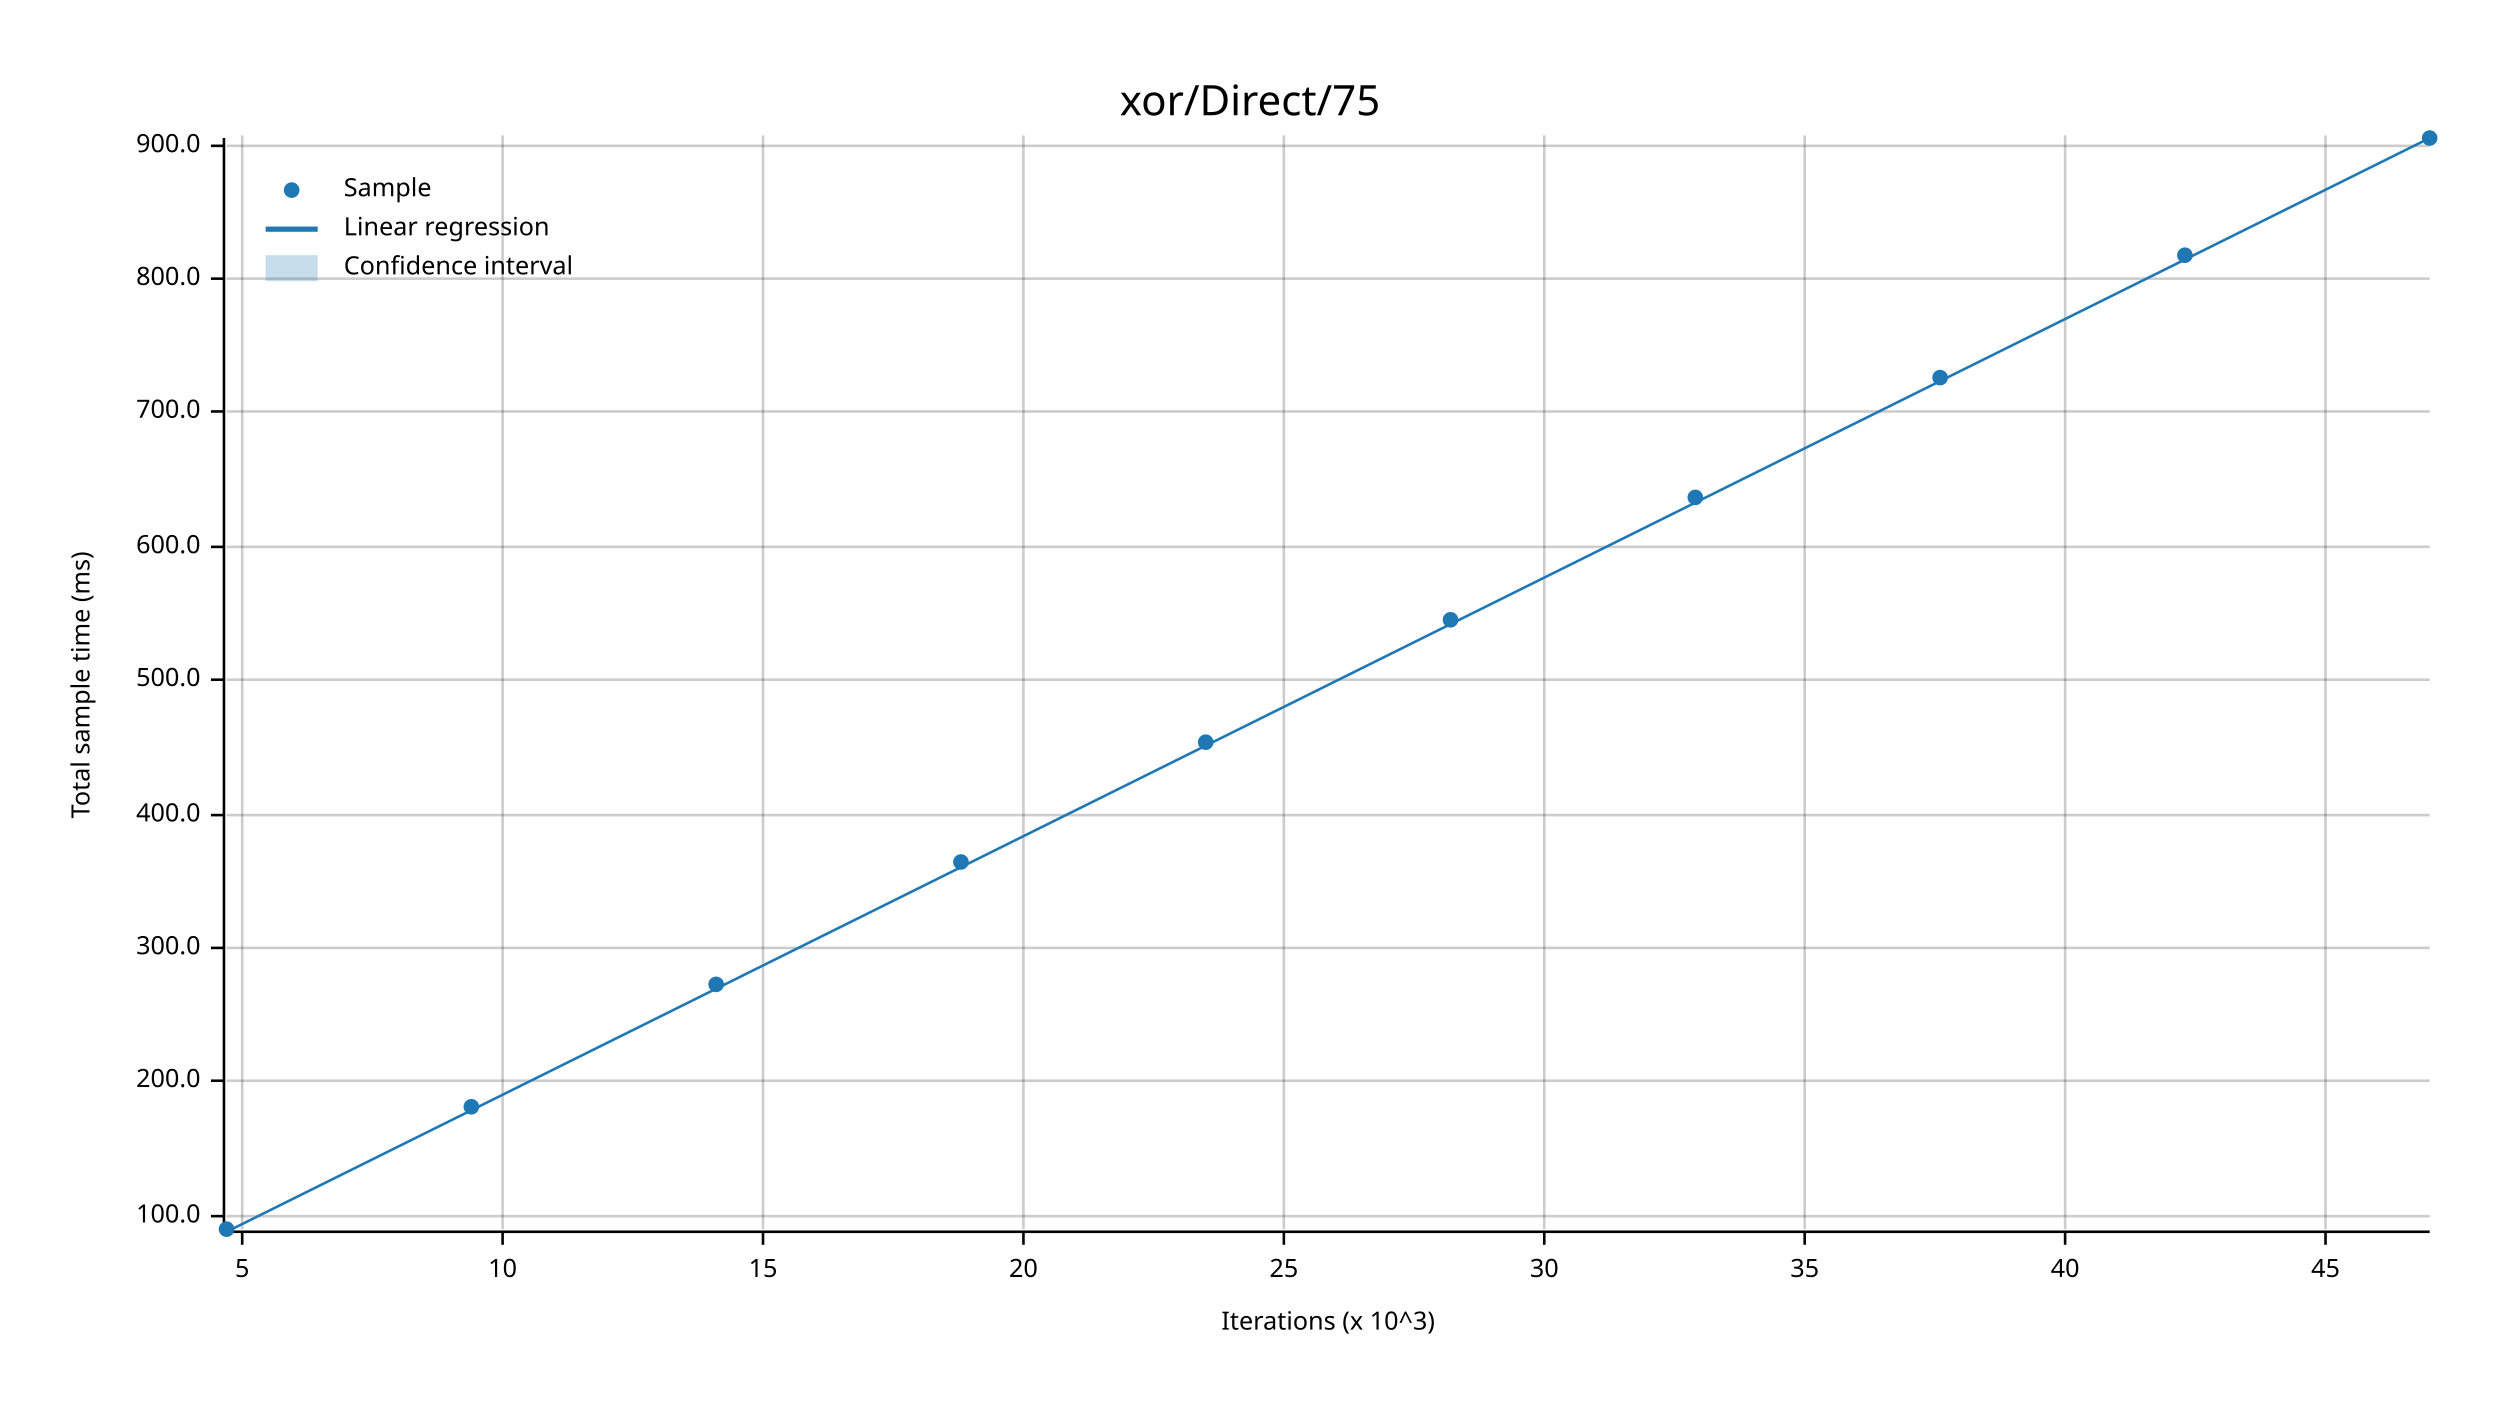
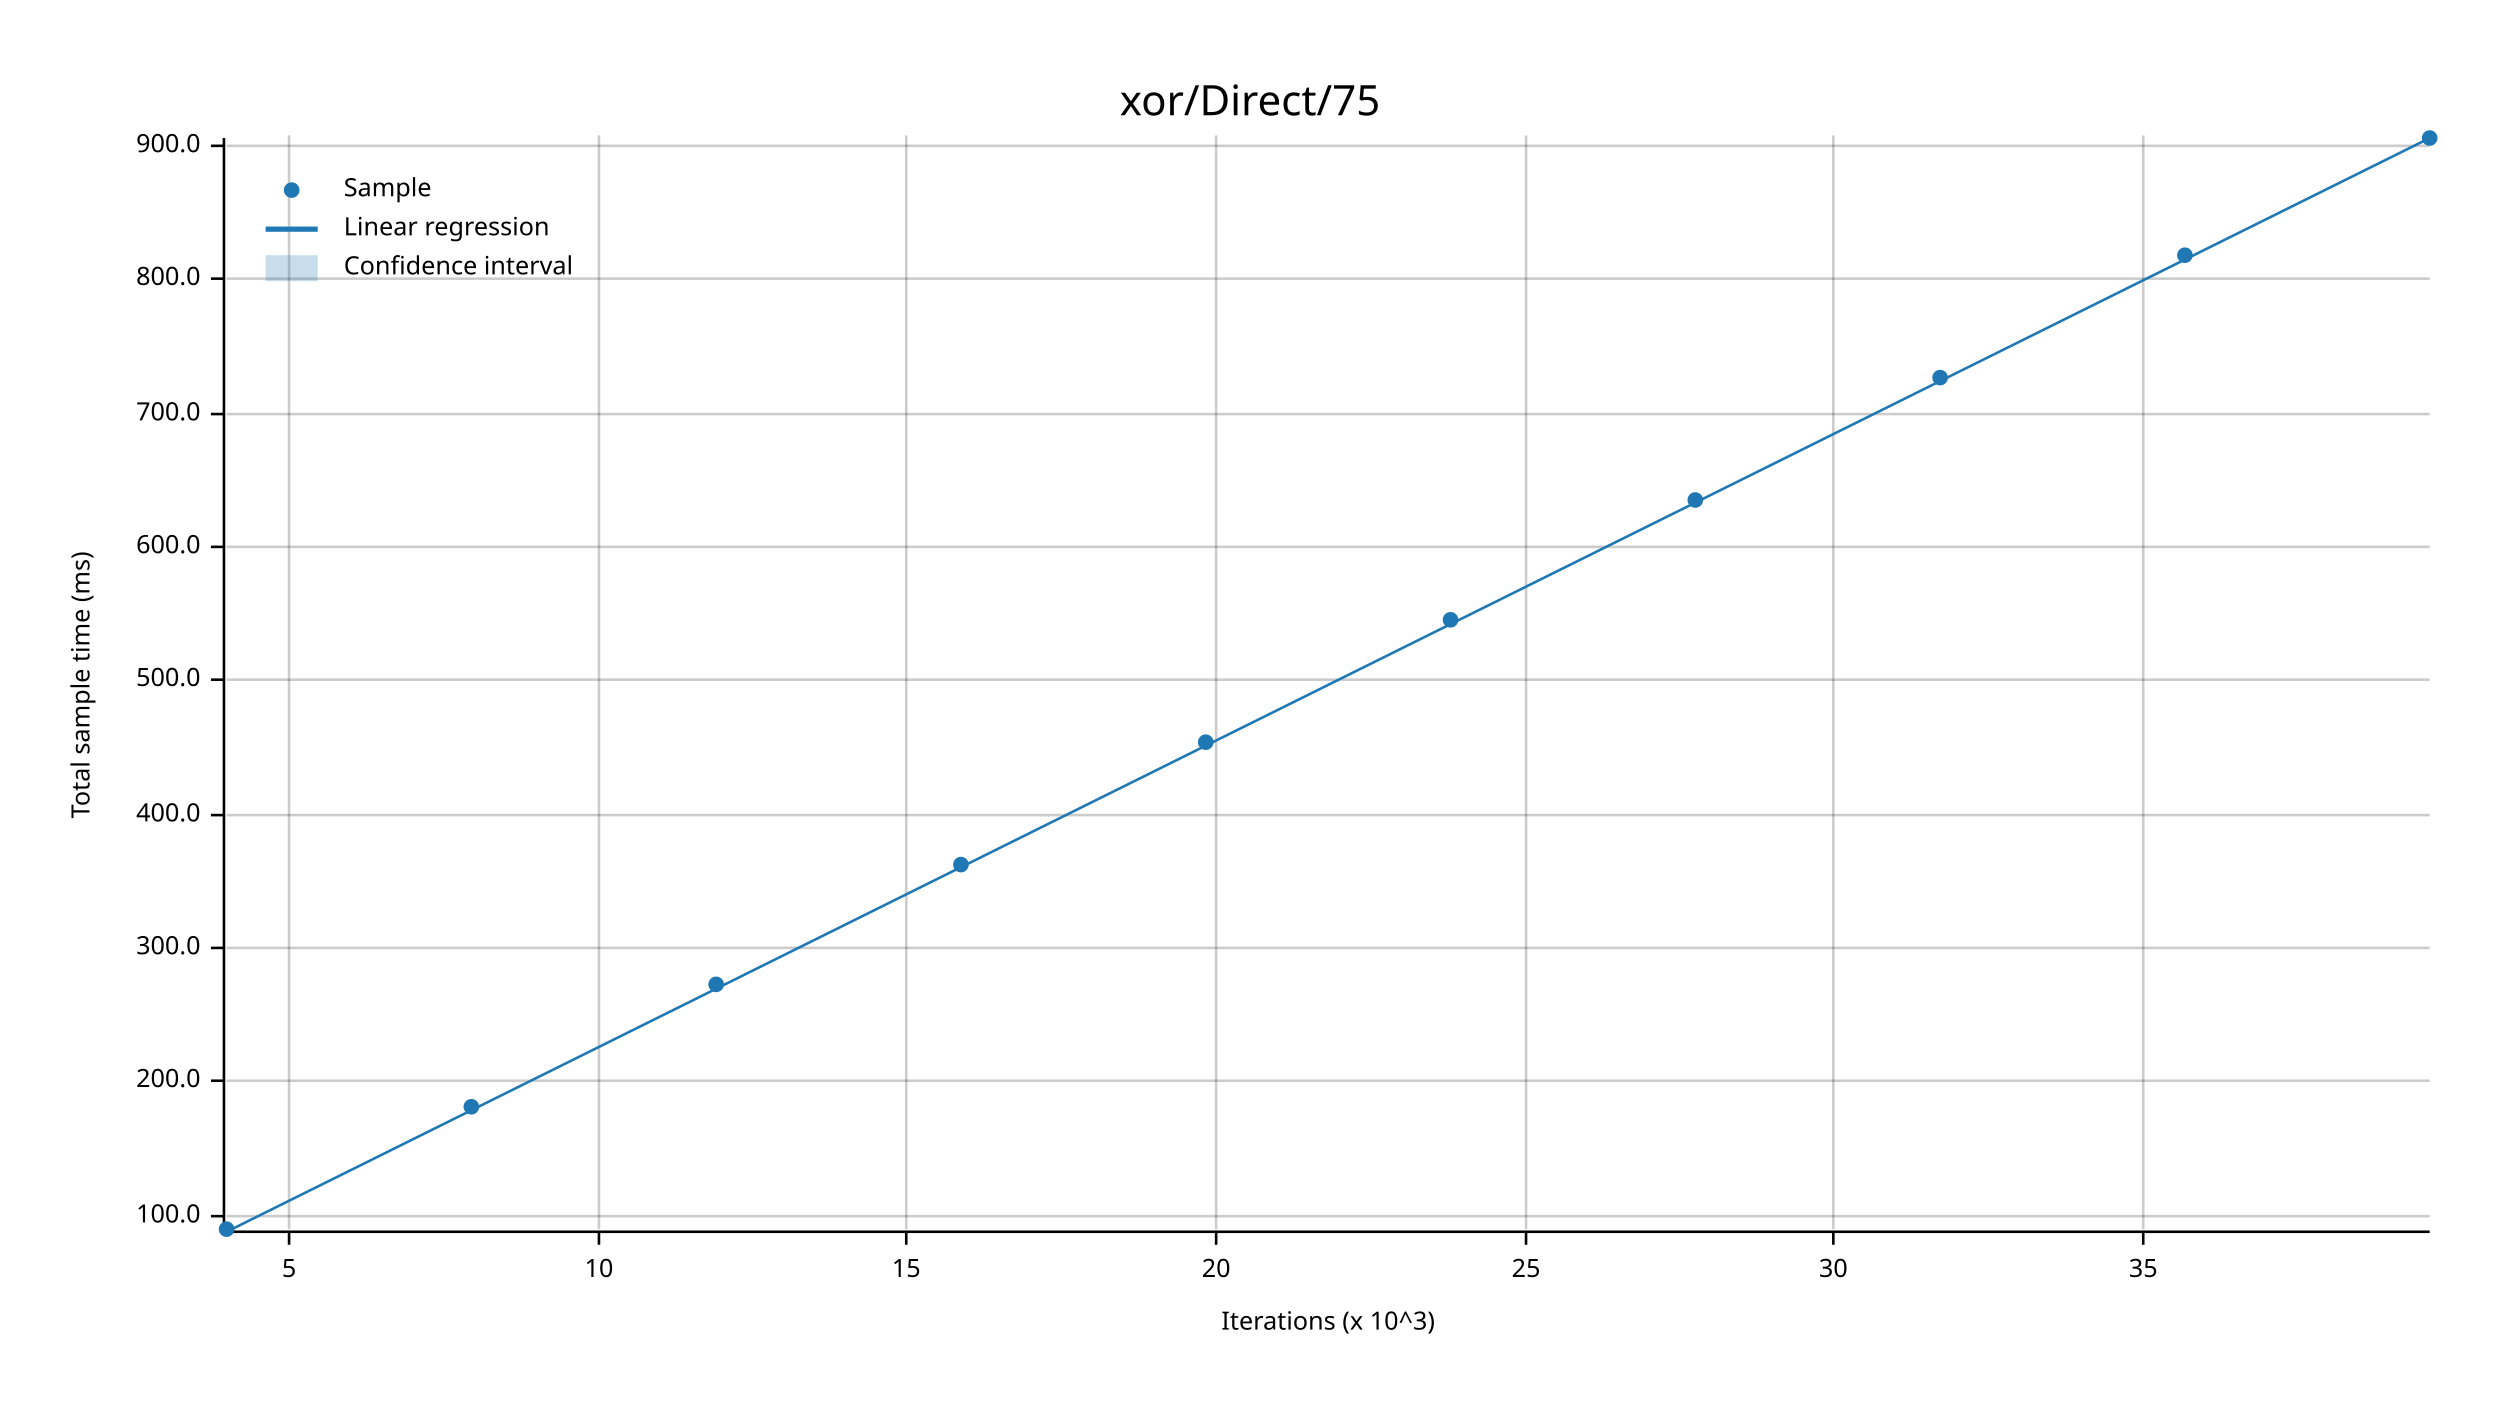
<svg xmlns="http://www.w3.org/2000/svg" width="960" height="540" viewBox="0 0 960 540">
  <text x="480" y="32" dy="0.76em" text-anchor="middle" font-family="sans-serif" font-size="16.129" opacity="1" fill="#000000">
xor/Direct/75
</text>
  <text x="27" y="263" dy="0.76em" text-anchor="middle" font-family="sans-serif" font-size="9.677" opacity="1" fill="#000000" transform="rotate(270, 27, 263)">
Total sample time (ms)
</text>
  <text x="510" y="513" dy="-0.5ex" text-anchor="middle" font-family="sans-serif" font-size="9.677" opacity="1" fill="#000000">
Iterations (x 10^3)
</text>
-   <line opacity="0.2" stroke="#000000" stroke-width="1" x1="93" y1="472" x2="93" y2="52" />
-   <line opacity="0.2" stroke="#000000" stroke-width="1" x1="193" y1="472" x2="193" y2="52" />
-   <line opacity="0.2" stroke="#000000" stroke-width="1" x1="293" y1="472" x2="293" y2="52" />
-   <line opacity="0.2" stroke="#000000" stroke-width="1" x1="393" y1="472" x2="393" y2="52" />
-   <line opacity="0.2" stroke="#000000" stroke-width="1" x1="493" y1="472" x2="493" y2="52" />
-   <line opacity="0.2" stroke="#000000" stroke-width="1" x1="593" y1="472" x2="593" y2="52" />
-   <line opacity="0.2" stroke="#000000" stroke-width="1" x1="693" y1="472" x2="693" y2="52" />
-   <line opacity="0.2" stroke="#000000" stroke-width="1" x1="793" y1="472" x2="793" y2="52" />
-   <line opacity="0.2" stroke="#000000" stroke-width="1" x1="893" y1="472" x2="893" y2="52" />
+   <line opacity="0.2" stroke="#000000" stroke-width="1" x1="111" y1="472" x2="111" y2="52" />
+   <line opacity="0.2" stroke="#000000" stroke-width="1" x1="230" y1="472" x2="230" y2="52" />
+   <line opacity="0.2" stroke="#000000" stroke-width="1" x1="348" y1="472" x2="348" y2="52" />
+   <line opacity="0.2" stroke="#000000" stroke-width="1" x1="467" y1="472" x2="467" y2="52" />
+   <line opacity="0.2" stroke="#000000" stroke-width="1" x1="586" y1="472" x2="586" y2="52" />
+   <line opacity="0.2" stroke="#000000" stroke-width="1" x1="704" y1="472" x2="704" y2="52" />
+   <line opacity="0.2" stroke="#000000" stroke-width="1" x1="823" y1="472" x2="823" y2="52" />
  <line opacity="0.2" stroke="#000000" stroke-width="1" x1="87" y1="467" x2="933" y2="467" />
  <line opacity="0.2" stroke="#000000" stroke-width="1" x1="87" y1="415" x2="933" y2="415" />
  <line opacity="0.2" stroke="#000000" stroke-width="1" x1="87" y1="364" x2="933" y2="364" />
  <line opacity="0.2" stroke="#000000" stroke-width="1" x1="87" y1="313" x2="933" y2="313" />
  <line opacity="0.2" stroke="#000000" stroke-width="1" x1="87" y1="261" x2="933" y2="261" />
  <line opacity="0.2" stroke="#000000" stroke-width="1" x1="87" y1="210" x2="933" y2="210" />
-   <line opacity="0.2" stroke="#000000" stroke-width="1" x1="87" y1="158" x2="933" y2="158" />
+   <line opacity="0.2" stroke="#000000" stroke-width="1" x1="87" y1="159" x2="933" y2="159" />
  <line opacity="0.2" stroke="#000000" stroke-width="1" x1="87" y1="107" x2="933" y2="107" />
  <line opacity="0.2" stroke="#000000" stroke-width="1" x1="87" y1="56" x2="933" y2="56" />
  <polyline fill="none" opacity="1" stroke="#000000" stroke-width="1" points="86,53 86,473 " />
  <text x="77" y="467" dy="0.5ex" text-anchor="end" font-family="sans-serif" font-size="9.677" opacity="1" fill="#000000">
100.0
</text>
  <polyline fill="none" opacity="1" stroke="#000000" stroke-width="1" points="81,467 86,467 " />
  <text x="77" y="415" dy="0.5ex" text-anchor="end" font-family="sans-serif" font-size="9.677" opacity="1" fill="#000000">
200.0
</text>
  <polyline fill="none" opacity="1" stroke="#000000" stroke-width="1" points="81,415 86,415 " />
  <text x="77" y="364" dy="0.5ex" text-anchor="end" font-family="sans-serif" font-size="9.677" opacity="1" fill="#000000">
300.0
</text>
  <polyline fill="none" opacity="1" stroke="#000000" stroke-width="1" points="81,364 86,364 " />
  <text x="77" y="313" dy="0.5ex" text-anchor="end" font-family="sans-serif" font-size="9.677" opacity="1" fill="#000000">
400.0
</text>
  <polyline fill="none" opacity="1" stroke="#000000" stroke-width="1" points="81,313 86,313 " />
  <text x="77" y="261" dy="0.5ex" text-anchor="end" font-family="sans-serif" font-size="9.677" opacity="1" fill="#000000">
500.0
</text>
  <polyline fill="none" opacity="1" stroke="#000000" stroke-width="1" points="81,261 86,261 " />
  <text x="77" y="210" dy="0.5ex" text-anchor="end" font-family="sans-serif" font-size="9.677" opacity="1" fill="#000000">
600.0
</text>
  <polyline fill="none" opacity="1" stroke="#000000" stroke-width="1" points="81,210 86,210 " />
-   <text x="77" y="158" dy="0.5ex" text-anchor="end" font-family="sans-serif" font-size="9.677" opacity="1" fill="#000000">
+   <text x="77" y="159" dy="0.5ex" text-anchor="end" font-family="sans-serif" font-size="9.677" opacity="1" fill="#000000">
700.0
</text>
-   <polyline fill="none" opacity="1" stroke="#000000" stroke-width="1" points="81,158 86,158 " />
+   <polyline fill="none" opacity="1" stroke="#000000" stroke-width="1" points="81,159 86,159 " />
  <text x="77" y="107" dy="0.5ex" text-anchor="end" font-family="sans-serif" font-size="9.677" opacity="1" fill="#000000">
800.0
</text>
  <polyline fill="none" opacity="1" stroke="#000000" stroke-width="1" points="81,107 86,107 " />
  <text x="77" y="56" dy="0.5ex" text-anchor="end" font-family="sans-serif" font-size="9.677" opacity="1" fill="#000000">
900.0
</text>
  <polyline fill="none" opacity="1" stroke="#000000" stroke-width="1" points="81,56 86,56 " />
  <polyline fill="none" opacity="1" stroke="#000000" stroke-width="1" points="87,473 933,473 " />
-   <text x="93" y="483" dy="0.76em" text-anchor="middle" font-family="sans-serif" font-size="9.677" opacity="1" fill="#000000">
+   <text x="111" y="483" dy="0.76em" text-anchor="middle" font-family="sans-serif" font-size="9.677" opacity="1" fill="#000000">
5
</text>
-   <polyline fill="none" opacity="1" stroke="#000000" stroke-width="1" points="93,473 93,478 " />
-   <text x="193" y="483" dy="0.76em" text-anchor="middle" font-family="sans-serif" font-size="9.677" opacity="1" fill="#000000">
+   <polyline fill="none" opacity="1" stroke="#000000" stroke-width="1" points="111,473 111,478 " />
+   <text x="230" y="483" dy="0.76em" text-anchor="middle" font-family="sans-serif" font-size="9.677" opacity="1" fill="#000000">
10
</text>
-   <polyline fill="none" opacity="1" stroke="#000000" stroke-width="1" points="193,473 193,478 " />
-   <text x="293" y="483" dy="0.76em" text-anchor="middle" font-family="sans-serif" font-size="9.677" opacity="1" fill="#000000">
+   <polyline fill="none" opacity="1" stroke="#000000" stroke-width="1" points="230,473 230,478 " />
+   <text x="348" y="483" dy="0.76em" text-anchor="middle" font-family="sans-serif" font-size="9.677" opacity="1" fill="#000000">
15
</text>
-   <polyline fill="none" opacity="1" stroke="#000000" stroke-width="1" points="293,473 293,478 " />
-   <text x="393" y="483" dy="0.76em" text-anchor="middle" font-family="sans-serif" font-size="9.677" opacity="1" fill="#000000">
+   <polyline fill="none" opacity="1" stroke="#000000" stroke-width="1" points="348,473 348,478 " />
+   <text x="467" y="483" dy="0.76em" text-anchor="middle" font-family="sans-serif" font-size="9.677" opacity="1" fill="#000000">
20
</text>
-   <polyline fill="none" opacity="1" stroke="#000000" stroke-width="1" points="393,473 393,478 " />
-   <text x="493" y="483" dy="0.76em" text-anchor="middle" font-family="sans-serif" font-size="9.677" opacity="1" fill="#000000">
+   <polyline fill="none" opacity="1" stroke="#000000" stroke-width="1" points="467,473 467,478 " />
+   <text x="586" y="483" dy="0.76em" text-anchor="middle" font-family="sans-serif" font-size="9.677" opacity="1" fill="#000000">
25
</text>
-   <polyline fill="none" opacity="1" stroke="#000000" stroke-width="1" points="493,473 493,478 " />
-   <text x="593" y="483" dy="0.76em" text-anchor="middle" font-family="sans-serif" font-size="9.677" opacity="1" fill="#000000">
+   <polyline fill="none" opacity="1" stroke="#000000" stroke-width="1" points="586,473 586,478 " />
+   <text x="704" y="483" dy="0.76em" text-anchor="middle" font-family="sans-serif" font-size="9.677" opacity="1" fill="#000000">
30
</text>
-   <polyline fill="none" opacity="1" stroke="#000000" stroke-width="1" points="593,473 593,478 " />
-   <text x="693" y="483" dy="0.76em" text-anchor="middle" font-family="sans-serif" font-size="9.677" opacity="1" fill="#000000">
+   <polyline fill="none" opacity="1" stroke="#000000" stroke-width="1" points="704,473 704,478 " />
+   <text x="823" y="483" dy="0.76em" text-anchor="middle" font-family="sans-serif" font-size="9.677" opacity="1" fill="#000000">
35
</text>
-   <polyline fill="none" opacity="1" stroke="#000000" stroke-width="1" points="693,473 693,478 " />
-   <text x="793" y="483" dy="0.76em" text-anchor="middle" font-family="sans-serif" font-size="9.677" opacity="1" fill="#000000">
- 40
- </text>
-   <polyline fill="none" opacity="1" stroke="#000000" stroke-width="1" points="793,473 793,478 " />
-   <text x="893" y="483" dy="0.76em" text-anchor="middle" font-family="sans-serif" font-size="9.677" opacity="1" fill="#000000">
- 45
- </text>
-   <polyline fill="none" opacity="1" stroke="#000000" stroke-width="1" points="893,473 893,478 " />
+   <polyline fill="none" opacity="1" stroke="#000000" stroke-width="1" points="823,473 823,478 " />
  <circle cx="87" cy="472" r="3" opacity="1" fill="#1F78B4" stroke="none" stroke-width="1" />
  <circle cx="181" cy="425" r="3" opacity="1" fill="#1F78B4" stroke="none" stroke-width="1" />
  <circle cx="275" cy="378" r="3" opacity="1" fill="#1F78B4" stroke="none" stroke-width="1" />
-   <circle cx="369" cy="331" r="3" opacity="1" fill="#1F78B4" stroke="none" stroke-width="1" />
+   <circle cx="369" cy="332" r="3" opacity="1" fill="#1F78B4" stroke="none" stroke-width="1" />
  <circle cx="463" cy="285" r="3" opacity="1" fill="#1F78B4" stroke="none" stroke-width="1" />
  <circle cx="557" cy="238" r="3" opacity="1" fill="#1F78B4" stroke="none" stroke-width="1" />
-   <circle cx="651" cy="191" r="3" opacity="1" fill="#1F78B4" stroke="none" stroke-width="1" />
+   <circle cx="651" cy="192" r="3" opacity="1" fill="#1F78B4" stroke="none" stroke-width="1" />
  <circle cx="745" cy="145" r="3" opacity="1" fill="#1F78B4" stroke="none" stroke-width="1" />
  <circle cx="839" cy="98" r="3" opacity="1" fill="#1F78B4" stroke="none" stroke-width="1" />
  <circle cx="933" cy="53" r="3" opacity="1" fill="#1F78B4" stroke="none" stroke-width="1" />
  <polyline fill="none" opacity="1" stroke="#1F78B4" stroke-width="1" points="87,473 933,53 " />
  <polygon opacity="0.25" fill="#1F78B4" points="87,473 933,53 933,53 " />
  <text x="132" y="68" dy="0.76em" text-anchor="start" font-family="sans-serif" font-size="9.677" opacity="1" fill="#000000">
Sample
</text>
  <text x="132" y="83" dy="0.76em" text-anchor="start" font-family="sans-serif" font-size="9.677" opacity="1" fill="#000000">
Linear regression
</text>
  <text x="132" y="98" dy="0.76em" text-anchor="start" font-family="sans-serif" font-size="9.677" opacity="1" fill="#000000">
Confidence interval
</text>
  <circle cx="112" cy="73" r="3" opacity="1" fill="#1F78B4" stroke="none" stroke-width="1" />
  <polyline fill="none" opacity="1" stroke="#1F78B4" stroke-width="2" points="102,88 122,88 " />
  <rect x="102" y="98" width="20" height="10" opacity="0.25" fill="#1F78B4" stroke="none" />
</svg>
